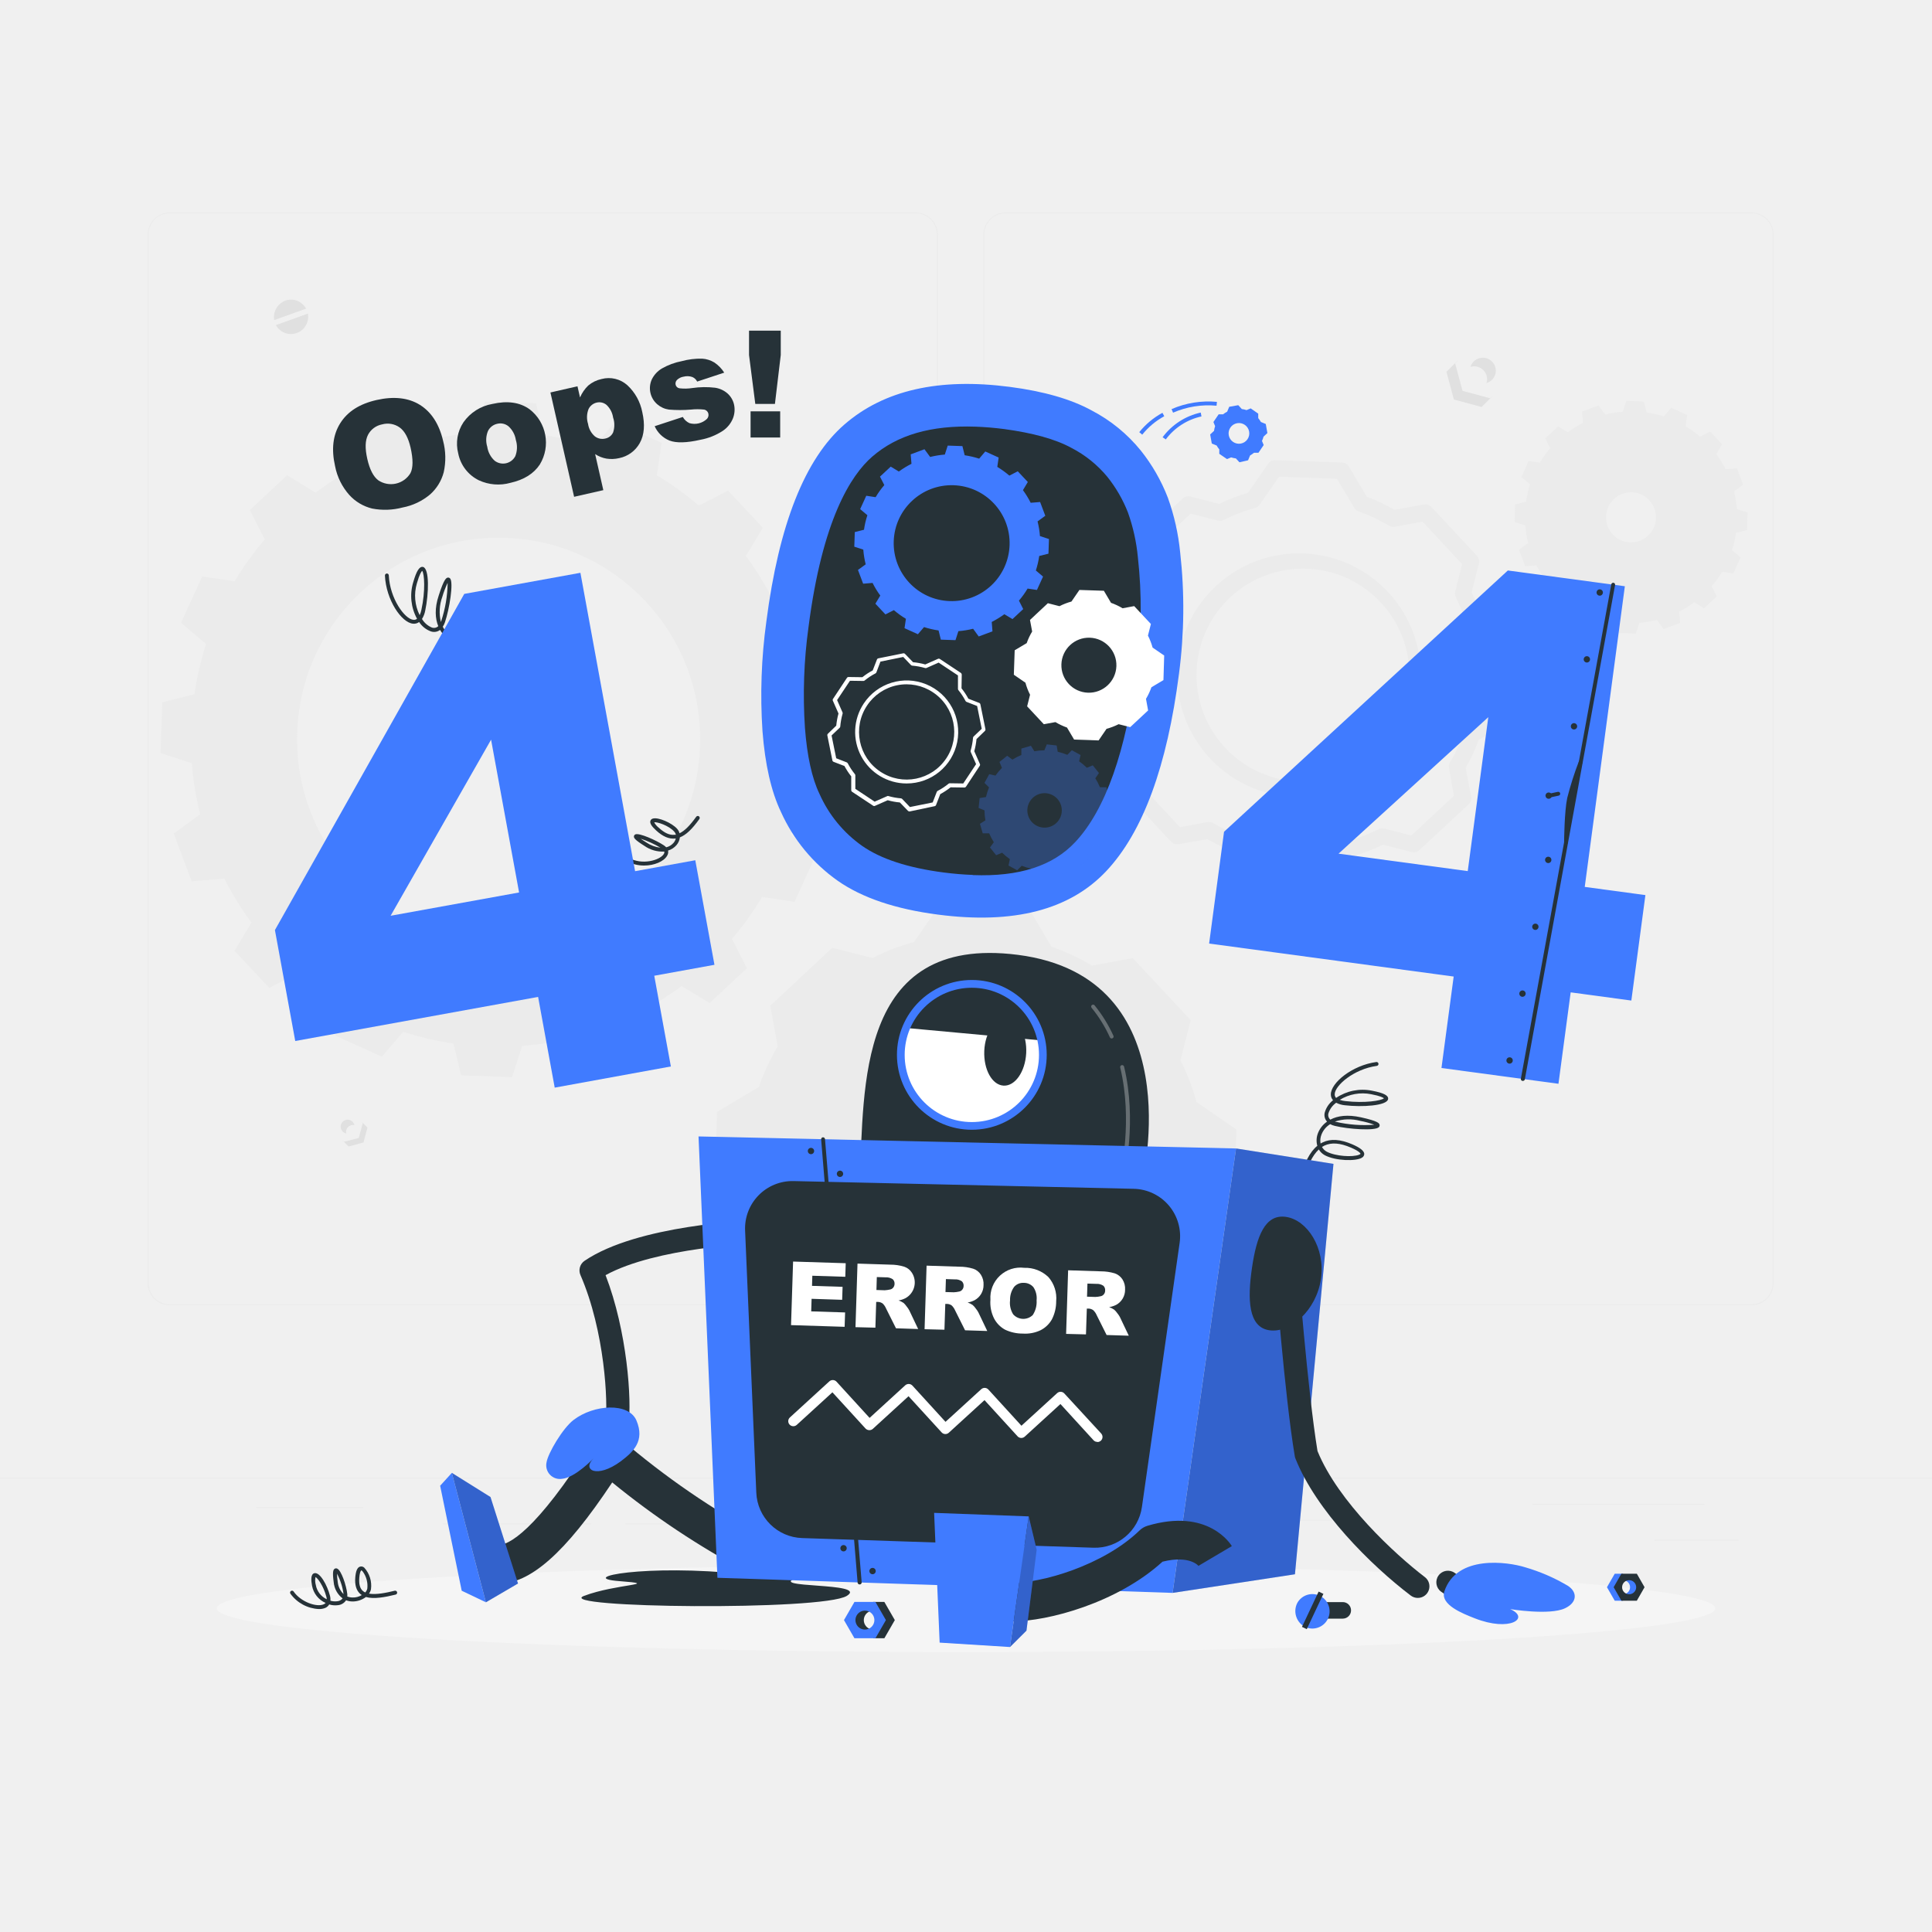
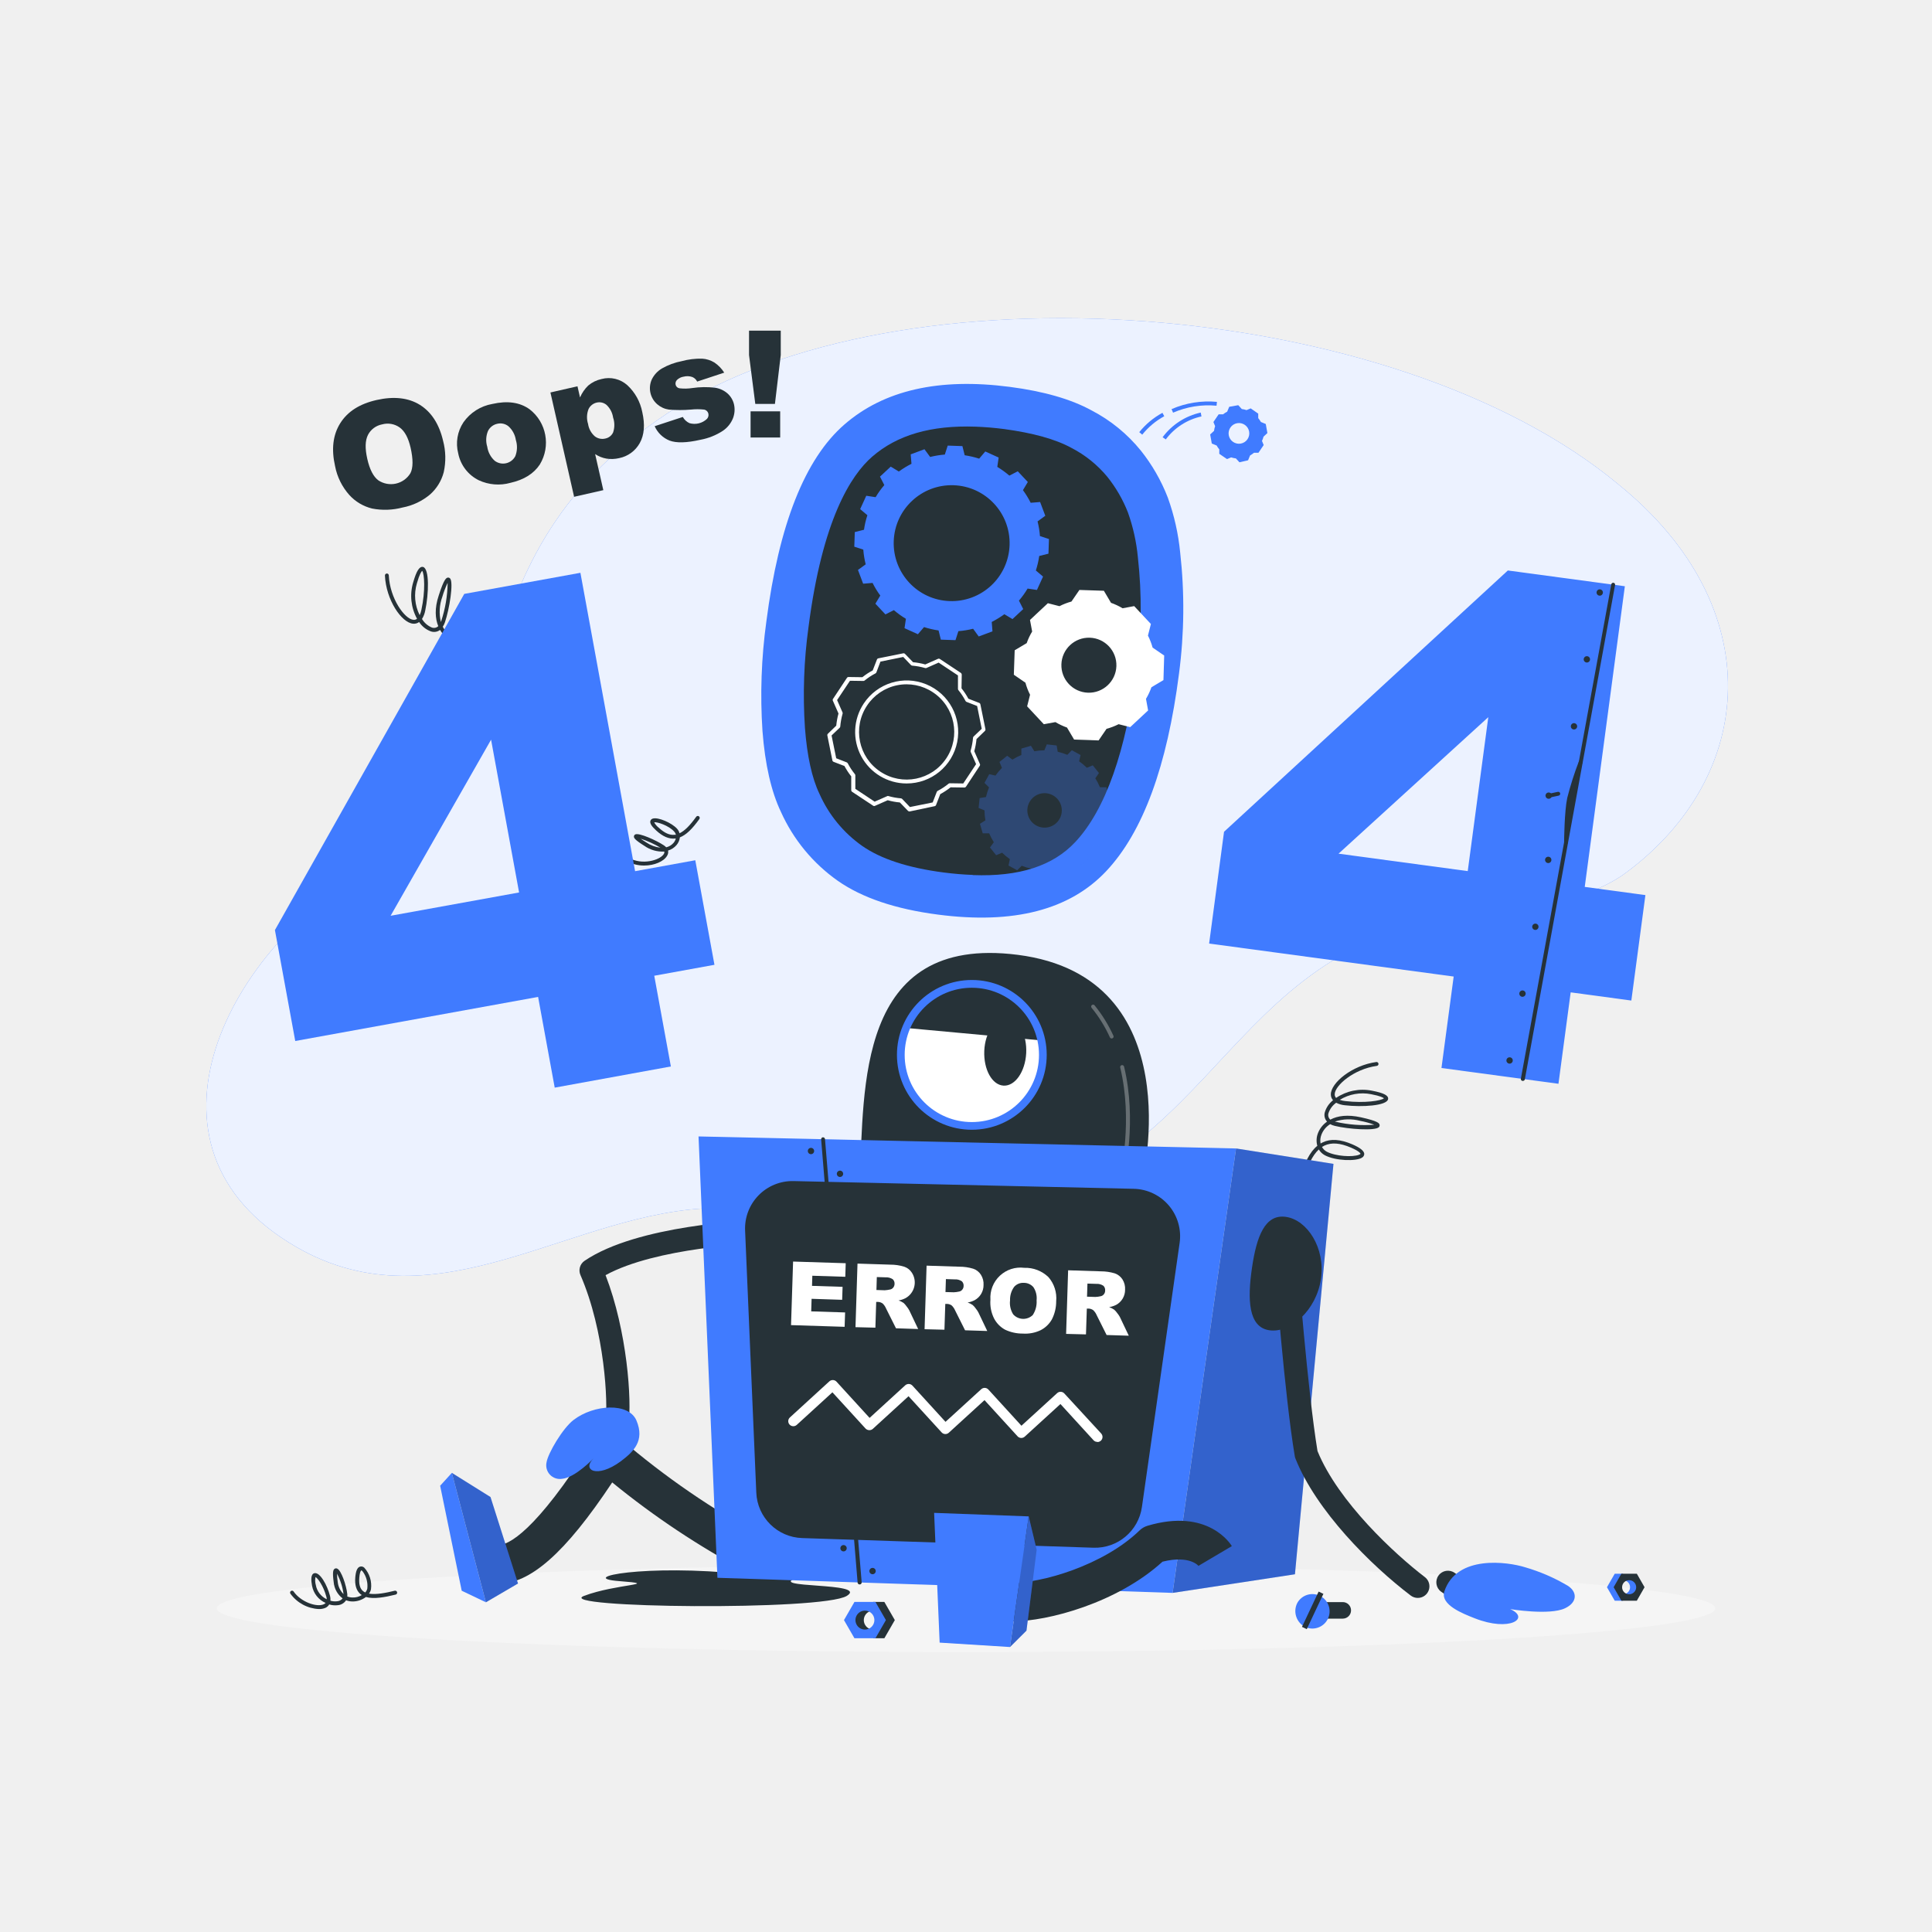
<svg xmlns="http://www.w3.org/2000/svg" viewBox="0 0 500 500">
-   <g id="freepik--background-complete--inject-9">
-     <rect y="382.4" width="500" height="0.25" style="fill:#ebebeb" />
-     <rect x="428.22" y="398.49" width="21.68" height="0.25" style="fill:#ebebeb" />
-     <rect x="310.56" y="393.31" width="34.11" height="0.25" style="fill:#ebebeb" />
-     <rect x="396.59" y="389.21" width="44.53" height="0.25" style="fill:#ebebeb" />
-     <rect x="161.88" y="394.25" width="11.14" height="0.25" style="fill:#ebebeb" />
-     <rect x="114.58" y="394.25" width="38.39" height="0.25" style="fill:#ebebeb" />
-     <rect x="66.31" y="390.03" width="27.7" height="0.25" style="fill:#ebebeb" />
-     <path d="M237,337.8H43.91a5.71,5.71,0,0,1-5.7-5.71V60.66A5.71,5.71,0,0,1,43.91,55H237a5.71,5.71,0,0,1,5.71,5.71V332.09A5.71,5.71,0,0,1,237,337.8ZM43.91,55.2a5.46,5.46,0,0,0-5.45,5.46V332.09a5.46,5.46,0,0,0,5.45,5.46H237a5.47,5.47,0,0,0,5.46-5.46V60.66A5.47,5.47,0,0,0,237,55.2Z" style="fill:#ebebeb" />
-     <path d="M453.31,337.8H260.21a5.72,5.72,0,0,1-5.71-5.71V60.66A5.72,5.72,0,0,1,260.21,55h193.1A5.71,5.71,0,0,1,459,60.66V332.09A5.71,5.71,0,0,1,453.31,337.8ZM260.21,55.2a5.47,5.47,0,0,0-5.46,5.46V332.09a5.47,5.47,0,0,0,5.46,5.46h193.1a5.47,5.47,0,0,0,5.46-5.46V60.66a5.47,5.47,0,0,0-5.46-5.46Z" style="fill:#ebebeb" />
-     <path d="M216.07,200.88l.45-13.14-8.06-2.64a79.2,79.2,0,0,0-2.16-13.2l6.84-5-4.64-12.34-8.46.68a78.17,78.17,0,0,0-7-11.35l4.38-7.31-9-9.61-7.56,3.87A81.78,81.78,0,0,0,170,123l1.22-8.4-12-5.44-5.5,6.44a80.66,80.66,0,0,0-13-3l-2-8.23-13.18-.45-2.6,8.07a80.48,80.48,0,0,0-13.19,2.15l-5.08-6.8-12.34,4.61.68,8.46a80.13,80.13,0,0,0-11.35,7.07L74.3,123l-9.65,9,3.87,7.6a77.61,77.61,0,0,0-7.8,10.84l-8.39-1.26-5.48,12,6.48,5.49a78.54,78.54,0,0,0-3,13L42,181.76l-.45,13.14,8.1,2.64a77.4,77.4,0,0,0,2.15,13.19l-6.84,5,4.65,12.35,8.46-.68a77,77,0,0,0,7,11.35l-4.39,7.31,9,9.61,7.56-3.87a80.74,80.74,0,0,0,10.84,7.83l-1.26,8.39,12,5.45,5.53-6.44a81.73,81.73,0,0,0,13,3.05l2,8.23,13.18.45,2.6-8.07a81.5,81.5,0,0,0,13.2-2.15l5,6.8,12.34-4.61-.64-8.46a83.44,83.44,0,0,0,11.35-7.07l7.27,4.38,9.65-9-3.87-7.6a77.38,77.38,0,0,0,7.8-10.84l8.39,1.26,5.48-12-6.48-5.5a77.26,77.26,0,0,0,3.05-13Zm-88.79,42.57a52.16,52.16,0,1,1,53.89-50.33A52.15,52.15,0,0,1,127.28,243.45Z" style="fill:#ebebeb" />
-     <path d="M441,157.42l3.31-3.09L443,151.72a27.6,27.6,0,0,0,2.69-3.74l2.9.43,1.87-4.14-2.22-1.89a26.84,26.84,0,0,0,1.05-4.49l2.85-.71.14-4.54-2.78-.9a28.32,28.32,0,0,0-.74-4.56l2.35-1.75-1.6-4.25-2.91.23a28.25,28.25,0,0,0-2.43-3.92l1.51-2.5-3.11-3.32-2.6,1.33a28.24,28.24,0,0,0-3.74-2.69l.42-2.9-4.13-1.89-1.9,2.23a27.83,27.83,0,0,0-4.49-1l-.71-2.84-4.54-.17-.91,2.8a27,27,0,0,0-4.54.74l-1.74-2.35-4.26,1.59.24,2.92a26.58,26.58,0,0,0-3.92,2.43l-2.52-1.51-3.32,3.09L401.2,116a26.6,26.6,0,0,0-2.7,3.74l-2.89-.43-1.88,4.14,2.23,1.9a26.5,26.5,0,0,0-1,4.48l-2.86.71-.14,4.54,2.79.9a27.24,27.24,0,0,0,.73,4.56l-2.36,1.74,1.6,4.25,2.92-.22a28.25,28.25,0,0,0,2.43,3.92l-1.51,2.5,3.11,3.32,2.6-1.33a27.35,27.35,0,0,0,3.74,2.69l-.43,2.89,4.14,1.89,1.9-2.22a28.94,28.94,0,0,0,4.49,1l.71,2.84,4.54.17.91-2.8a26.86,26.86,0,0,0,4.54-.74l1.74,2.35,4.26-1.59-.23-2.92a26.69,26.69,0,0,0,3.91-2.43Zm-23.62-19.13a6.47,6.47,0,1,1,9.14.32A6.46,6.46,0,0,1,417.34,138.29Z" style="fill:#ebebeb" />
-     <path d="M320,292.34l-10.34-7.15v0a56.25,56.25,0,0,0-4.16-10.77l2.65-10.4-15-16.06-10.56,1.93A56.3,56.3,0,0,0,272.12,245h0l-6.42-10.81-22-.75-7.14,10.34h0a56.53,56.53,0,0,0-10.76,4.15l-10.4-2.65-16.06,15,1.93,10.54h0a56.23,56.23,0,0,0-4.88,10.49l-10.81,6.42-.75,22,10.35,7.14a54.75,54.75,0,0,0,4.15,10.82h0L196.65,338l15,16.06,10.49-1.92a57.19,57.19,0,0,0,10.54,4.9h0l6.41,10.79,22,.76,7.13-10.34a57.08,57.08,0,0,0,10.86-4.16h0l10.34,2.64,16.07-15-1.93-10.54a55.4,55.4,0,0,0,4.88-10.5h0l10.81-6.42Zm-68.45,33.39a24.71,24.71,0,1,1,25.54-23.86A24.74,24.74,0,0,1,251.54,325.73Z" style="fill:#ebebeb" />
-     <path d="M343.55,230h-.07l-17.32-.59a2.08,2.08,0,0,1-1.74-1l-4.67-7.85a47.84,47.84,0,0,1-7.28-3.38L305,218.47a2.1,2.1,0,0,1-1.92-.64l-11.83-12.66a2.1,2.1,0,0,1-.5-2l1.89-7.41a45.45,45.45,0,0,1-2.86-7.47l-7.53-5.2a2.1,2.1,0,0,1-.91-1.81l.59-17.32a2.14,2.14,0,0,1,1-1.74l7.87-4.67a45.32,45.32,0,0,1,3.37-7.25l-1.38-7.53a2.11,2.11,0,0,1,.64-1.93l12.66-11.82a2.11,2.11,0,0,1,2-.51l7.44,1.9a45.83,45.83,0,0,1,7.45-2.87l5.2-7.53a2,2,0,0,1,1.81-.91l17.31.6a2.11,2.11,0,0,1,1.75,1l4.67,7.86a46.41,46.41,0,0,1,7.22,3.38l7.56-1.39a2.09,2.09,0,0,1,1.92.64l11.83,12.66a2.12,2.12,0,0,1,.5,2l-1.9,7.43a46.59,46.59,0,0,1,2.88,7.45l7.52,5.2a2.1,2.1,0,0,1,.91,1.81l-.59,17.31a2.16,2.16,0,0,1-1,1.75l-7.87,4.67a46.51,46.51,0,0,1-3.37,7.24l1.38,7.54a2.09,2.09,0,0,1-.64,1.92L367.33,220a2.1,2.1,0,0,1-2,.5l-7.4-1.89a47.49,47.49,0,0,1-7.49,2.87L345.29,229A2.13,2.13,0,0,1,343.55,230Zm-16.09-4.77,15,.51,5-7.19a2,2,0,0,1,1.19-.84,43.84,43.84,0,0,0,8.15-3.13h0a2.16,2.16,0,0,1,1.46-.15l7,1.79,11-10.25L375,198.74a2.09,2.09,0,0,1,.26-1.47,41.58,41.58,0,0,0,3.65-7.83,2.13,2.13,0,0,1,.94-1.18l7.53-4.46.51-15-7.2-5a2.11,2.11,0,0,1-.81-1.07c0-.05,0-.11,0-.17a43,43,0,0,0-3.12-8,2.11,2.11,0,0,1-.16-1.48l1.8-7.08-10.25-11-7.19,1.32a2.13,2.13,0,0,1-1.46-.26,42.3,42.3,0,0,0-7.84-3.67,2.28,2.28,0,0,1-.45-.2,2.1,2.1,0,0,1-.7-.72L346,123.92l-15-.52-5,7.21a2.16,2.16,0,0,1-1.24.85,42.63,42.63,0,0,0-8.06,3.11,2.08,2.08,0,0,1-1.47.16l-7.08-1.8-11,10.25,1.32,7.17a2.18,2.18,0,0,1-.19,1.33l-.1.17a41.56,41.56,0,0,0-3.65,7.86,2.12,2.12,0,0,1-.92,1.12l-7.53,4.47-.51,15,7.21,5a2.1,2.1,0,0,1,.84,1.18,41.52,41.52,0,0,0,3.11,8.12,2.54,2.54,0,0,1,.17.46,2.24,2.24,0,0,1,0,1l-1.8,7,10.25,11,7.14-1.31a2.1,2.1,0,0,1,1.45.26,43.26,43.26,0,0,0,7.89,3.67,2,2,0,0,1,1.17.93Zm24.78-94.81h0Zm-15.51,75.84c-.37,0-.74,0-1.11,0a31.53,31.53,0,1,1,1.11,0Zm0-59.09a27.55,27.55,0,1,0,.95,0Z" style="fill:#ebebeb" />
-     <polygon points="383.44 105.32 376.26 103.4 374.34 96.22 377.15 93.42 380.11 99.55 386.25 102.52 383.44 105.32" style="fill:#e0e0e0" />
-     <path d="M383.88,100.52a3.34,3.34,0,1,0-4.73-4.73l3.57-5.36,4.78,2.42,1.05,5Z" style="fill:#e0e0e0" />
-     <path d="M376.58,94l5.26-5.26L389,90.65l1.93,7.17-5.26,5.26-7.17-1.93Zm9.55,4.3a3.35,3.35,0,1,0-4.74,0A3.37,3.37,0,0,0,386.13,98.28Z" style="fill:#f0f0f0" />
-     <polygon points="90.22 296.71 94.07 295.67 95.1 291.82 93.6 290.32 92.01 293.61 88.71 295.2 90.22 296.71" style="fill:#e0e0e0" />
-     <path d="M90,294.13a1.8,1.8,0,0,1,2.54-2.54l-1.91-2.87L88,290l-.56,2.7Z" style="fill:#e0e0e0" />
-     <path d="M93.9,290.62l-2.82-2.82-3.85,1-1,3.85L89,295.5l3.85-1Zm-5.12,2.31a1.8,1.8,0,1,1,2.54-2.54,1.8,1.8,0,0,1-2.54,2.54Z" style="fill:#f0f0f0" />
-     <path d="M76.36,85.66l3.2,3.2a2.14,2.14,0,0,0,3,0h0a2.15,2.15,0,0,0,0-3l-3.19-3.19a2.15,2.15,0,0,0-3,0h0A2.14,2.14,0,0,0,76.36,85.66Z" style="fill:#f0f0f0" />
-     <path d="M74.11,77.71a4.45,4.45,0,1,1-3,5.78A4.59,4.59,0,0,1,74.11,77.71Z" style="fill:#e0e0e0" />
-     <rect x="74.93" y="76.84" width="1.37" height="10.1" transform="translate(24.11 180.74) rotate(-109.76)" style="fill:#f0f0f0" />
+   <g id="freepik--background-simple--inject-9">
+     <path d="M418.91,125.42c39.29,31.84,35.52,75.55,1.84,100.47-16.15,12-48.66,9.64-67.16,18.07-24.13,11-36.38,31.39-54.87,47.67-46,40.48-61,20.47-113.32,21-36.81.37-71.81,31.4-108.7,10.09-45.07-26-17.16-78.17,19.65-98.3C138.62,201.3,112,147,172.83,106.91,232.65,67.52,360.56,76.81,418.91,125.42Z" style="fill:#407BFF" />
+     <path d="M418.91,125.42c39.29,31.84,35.52,75.55,1.84,100.47-16.15,12-48.66,9.64-67.16,18.07-24.13,11-36.38,31.39-54.87,47.67-46,40.48-61,20.47-113.32,21-36.81.37-71.81,31.4-108.7,10.09-45.07-26-17.16-78.17,19.65-98.3C138.62,201.3,112,147,172.83,106.91,232.65,67.52,360.56,76.81,418.91,125.42Z" style="fill:#fff;opacity:0.9" />
  </g>
  <g id="freepik--Shadow--inject-9">
    <ellipse id="freepik--path--inject-9" cx="250" cy="416.24" rx="193.89" ry="11.32" style="fill:#f5f5f5" />
  </g>
  <g id="freepik--oops--inject-9">
    <path d="M86.72,120.65c-1-4.41-.56-8.11,1.34-11.13s5-5,9.41-6,8.22-.6,11.2,1.26,5,5,6,9.3a17.15,17.15,0,0,1,.17,8.12,11.64,11.64,0,0,1-3.53,5.76,15.53,15.53,0,0,1-7.12,3.38,17.65,17.65,0,0,1-7.88.27,11.72,11.72,0,0,1-5.9-3.5A15.67,15.67,0,0,1,86.72,120.65Zm8.34-1.86q.93,4.08,2.85,5.52a5.89,5.89,0,0,0,8.3-1.84c.72-1.39.73-3.6.05-6.61q-.87-3.81-2.81-5.22a5.36,5.36,0,0,0-4.56-.81,5.2,5.2,0,0,0-3.65,2.7C94.5,114,94.43,116,95.06,118.79Z" style="fill:#263238" />
    <path d="M118.59,117.35a10,10,0,0,1,1.35-8.06,11.56,11.56,0,0,1,7.49-4.75q5.87-1.33,9.64,1.39a10.9,10.9,0,0,1,2.64,14.27q-2.34,3.57-7.62,4.76a11.83,11.83,0,0,1-8.16-.66A9.85,9.85,0,0,1,118.59,117.35Zm7.51-1.73a6.08,6.08,0,0,0,1.93,3.63,3.58,3.58,0,0,0,5.33-1.19,6.33,6.33,0,0,0,.14-4.2,6,6,0,0,0-1.91-3.54,3.33,3.33,0,0,0-2.88-.65,3.49,3.49,0,0,0-2.42,1.87A6,6,0,0,0,126.1,115.62Z" style="fill:#263238" />
    <path d="M148.58,128.57l-6.13-27,7-1.6.66,2.89a9.5,9.5,0,0,1,2.11-3.07,7.85,7.85,0,0,1,3.43-1.69,7.21,7.21,0,0,1,6.74,1.62,12.81,12.81,0,0,1,3.83,6.93c.74,3.25.52,5.91-.64,8a7.87,7.87,0,0,1-5.33,3.91,8.57,8.57,0,0,1-3.29.13,7.76,7.76,0,0,1-2.94-1.17l2.12,9.33Zm3.61-18.86a5.29,5.29,0,0,0,1.76,3.22,3.19,3.19,0,0,0,2.72.56,2.82,2.82,0,0,0,2-1.57,6,6,0,0,0,0-3.86,5.61,5.61,0,0,0-1.71-3.28,2.91,2.91,0,0,0-2.5-.6,3.12,3.12,0,0,0-2.14,1.67A5.72,5.72,0,0,0,152.19,109.71Z" style="fill:#263238" />
    <path d="M169.43,110.3l7.28-2.39a3.75,3.75,0,0,0,1.72,1.6,4.69,4.69,0,0,0,4.53-1.1,1.49,1.49,0,0,0,.37-1.34A1.39,1.39,0,0,0,182.2,106a15.58,15.58,0,0,0-3.4,0,33.63,33.63,0,0,1-5.7,0,5.88,5.88,0,0,1-3-1.37,5.51,5.51,0,0,1-1.39-6.49,6.75,6.75,0,0,1,2.61-2.79,16.78,16.78,0,0,1,5.13-1.89,18.48,18.48,0,0,1,5.28-.64,6.91,6.91,0,0,1,3.16,1,8.86,8.86,0,0,1,2.54,2.62l-7,2.31a2.51,2.51,0,0,0-1.23-1.17,3.85,3.85,0,0,0-2.27-.1,3.08,3.08,0,0,0-1.75.87,1.35,1.35,0,0,0-.33,1.22,1.2,1.2,0,0,0,1,.92,12.36,12.36,0,0,0,3.36-.07,22.42,22.42,0,0,1,5.82-.08,6.29,6.29,0,0,1,3.28,1.51,5.46,5.46,0,0,1,1.66,2.85,6.18,6.18,0,0,1-.27,3.53,7.08,7.08,0,0,1-2.64,3.27,15.76,15.76,0,0,1-5.78,2.31q-5.35,1.22-8,.21A7.07,7.07,0,0,1,169.43,110.3Z" style="fill:#263238" />
    <path d="M193.85,85.57l8.21,0,0,6.3-1.51,12.67-5.08,0-1.62-12.65Zm.4,20.88,7.66,0,0,6.78-7.66,0Z" style="fill:#263238" />
  </g>
  <g id="freepik--error-404--inject-9">
    <path d="M128.68,171.58l-.18,0c-4.5-1.75-7.19-3.45-8.59-5.5a5.14,5.14,0,0,1-3.23-.44,6.5,6.5,0,0,1-2.79-2.62,2.54,2.54,0,0,1-2.42.37,6.14,6.14,0,0,1-3-2.41,2.23,2.23,0,0,1-1.56.43c-3-.24-7-6.16-7.29-12.46a.52.52,0,0,1,.48-.53.5.5,0,0,1,.52.48c.28,6,4.11,11.33,6.38,11.51a1.26,1.26,0,0,0,.93-.27,12.28,12.28,0,0,1-1-9.42c.86-3,1.62-4.18,2.54-4,1.72.43,1.49,7,.58,11.29a6.14,6.14,0,0,1-.84,2.18,5.4,5.4,0,0,0,2.54,2.21,1.58,1.58,0,0,0,1.67-.35c-.78-1.93-1-4.57.12-7.93,1.4-4.43,2-4.55,2.31-4.63a.66.66,0,0,1,.64.22c.93,1.05-.18,7.93-1.34,11.33a5,5,0,0,1-.56,1.16,5.56,5.56,0,0,0,2.49,2.5,4.41,4.41,0,0,0,2.28.43c-.09-.19-.17-.38-.25-.58-.79-2.15-.4-4.62,1.19-7.58,1.05-1.95,1.91-2.87,2.71-2.87h0a1.11,1.11,0,0,1,1,.66c.87,1.61.24,6.92-1.48,9.56a4,4,0,0,1-1.62,1.4c1.34,1.76,3.89,3.31,8,4.89a.49.49,0,0,1,.29.64A.51.51,0,0,1,128.68,171.58ZM123,155.11s-.57,0-1.83,2.35c-1.45,2.68-1.82,4.89-1.13,6.75a5.06,5.06,0,0,0,.3.67,2.88,2.88,0,0,0,1.32-1.1c1.4-2.14,2.07-6.54,1.55-8.26C123.14,155.17,123,155.11,123,155.11Zm-7.18-4.21a23.33,23.33,0,0,0-1.34,3.53,11.38,11.38,0,0,0-.38,6.55l.09-.26A32.79,32.79,0,0,0,115.85,150.9Zm-6.58-3.15c-.17.15-.66.78-1.35,3.22a11.24,11.24,0,0,0,.72,8.24,6.18,6.18,0,0,0,.45-1.4C110.13,152.9,109.83,148.46,109.27,147.75Z" style="fill:#263238" />
    <path d="M166.7,224a9,9,0,0,1-4.56-1.19.51.51,0,0,1-.18-.69.49.49,0,0,1,.68-.17c3.57,2.09,8.18.63,9.13-.9a.88.88,0,0,0,.15-.67,8.12,8.12,0,0,1-5.13-1.46c-2.55-1.59-2.75-2.07-2.73-2.45a.61.61,0,0,1,.34-.52c1-.5,5.51,1.57,7.39,2.81a3.63,3.63,0,0,1,.62.52,3.55,3.55,0,0,0,1.9-1.14,2.87,2.87,0,0,0,.59-1.13l-.2,0c-1.6.16-3.2-.53-4.91-2.11-1.18-1.08-1.63-1.83-1.48-2.42a.9.9,0,0,1,.72-.65c1.38-.35,4.8,1.11,6.19,2.64a2.68,2.68,0,0,1,.64,1.18c1.31-.61,2.69-2,4.32-4.27a.5.5,0,0,1,.7-.12.51.51,0,0,1,.12.7c-1.89,2.64-3.47,4.14-5.05,4.75a3.69,3.69,0,0,1-.87,2,4.6,4.6,0,0,1-2.18,1.41,1.84,1.84,0,0,1-.28,1.39C171.78,222.94,169.36,224,166.7,224Zm-.89-6.94c.34.25.82.58,1.51,1a8,8,0,0,0,3.6,1.32A24.67,24.67,0,0,0,165.81,217.06Zm3.49-4.25a4.33,4.33,0,0,0,1.17,1.39c1.48,1.37,2.83,2,4.13,1.84l.32,0a1.81,1.81,0,0,0-.44-.83C173.08,213.63,170,212.65,169.3,212.81Z" style="fill:#263238" />
    <path d="M179.94,222.63l-15.58,2.83-14.15-77.22-30.06,5.46-49,87,5.26,28.71L139.26,258l4.3,23.48L173.62,276l-4.3-23.48,15.58-2.83ZM101.09,237l26-45.57,7.25,39.54Z" style="fill:#407BFF" />
    <path d="M305.43,143a58.84,58.84,0,0,0-3.2-14.22,46.31,46.31,0,0,0-7-12.19,40.37,40.37,0,0,0-12.7-10.36q-8-4.39-21.22-6.11-27.45-3.58-42.78,9.74t-20.2,51a139.33,139.33,0,0,0-1,28.34q1,13,4.78,20.93a43.74,43.74,0,0,0,14.65,17.78q9.47,6.65,26,8.79,29.38,3.83,43.57-11.29t18.8-51.1A129.48,129.48,0,0,0,305.43,143Z" style="fill:#407BFF" />
    <path d="M251.77,226.43c-2.41-.08-5-.3-7.61-.64-9.16-1.19-16.24-3.51-21.06-6.89a32.66,32.66,0,0,1-11-13.4l-.05-.11c-1.92-4-3.18-9.75-3.73-17a128.2,128.2,0,0,1,.92-26.1c3.57-27.72,10.94-39.29,16.49-44.11,6.48-5.62,15.23-8.16,26.73-7.76,2.36.08,4.86.29,7.43.62,7.38,1,13.23,2.6,17.37,4.86a29.79,29.79,0,0,1,9.31,7.49,35.25,35.25,0,0,1,5.35,9.27,47.78,47.78,0,0,1,2.56,11.55,118.67,118.67,0,0,1-.29,28.72c-2.77,21.54-8.13,36.68-15.92,45-5.78,6.16-14.45,9-26.51,8.54Z" style="fill:#263238" />
    <path d="M271.34,143.29l.13-3.79-2.33-.76a22.82,22.82,0,0,0-.62-3.8l2-1.46-1.34-3.56-2.44.2a22.82,22.82,0,0,0-2-3.27l1.26-2.11-2.6-2.77-2.18,1.12a23.17,23.17,0,0,0-3.12-2.26l.35-2.42-3.46-1.57-1.58,1.86a23.26,23.26,0,0,0-3.75-.88l-.59-2.37-3.8-.13-.75,2.32a23.54,23.54,0,0,0-3.8.62l-1.47-2-3.56,1.33.2,2.44a22.94,22.94,0,0,0-3.27,2l-2.1-1.27-2.78,2.59,1.12,2.19a21.78,21.78,0,0,0-2.25,3.13l-2.42-.37-1.58,3.46,1.87,1.58a21.43,21.43,0,0,0-.88,3.76l-2.38.6-.13,3.78,2.33.76a22.6,22.6,0,0,0,.62,3.81l-2,1.45,1.34,3.56,2.44-.2a21.51,21.51,0,0,0,2,3.27l-1.27,2.11,2.6,2.77,2.18-1.11a23.1,23.1,0,0,0,3.12,2.25l-.36,2.42,3.46,1.57,1.59-1.85a23.12,23.12,0,0,0,3.76.87l.59,2.38,3.79.13.75-2.33a22.6,22.6,0,0,0,3.81-.62l1.45,2,3.56-1.33-.19-2.43a24.89,24.89,0,0,0,3.27-2l2.1,1.26,2.78-2.59-1.11-2.19a21.62,21.62,0,0,0,2.24-3.12l2.42.36,1.58-3.46-1.86-1.58a22.23,22.23,0,0,0,.87-3.75Zm-25.6,12.27a15,15,0,1,1,15.54-14.51A15,15,0,0,1,245.74,155.56Z" style="fill:#407BFF" />
    <path d="M287.12,212.87l.28-2.56-1.54-.62a16,16,0,0,0-.22-2.6l1.39-.89-.71-2.47-1.66,0a14.82,14.82,0,0,0-1.19-2.31l.94-1.36-1.6-2-1.53.64a16.07,16.07,0,0,0-2-1.68l.37-1.62-2.25-1.24-1.18,1.19a15.87,15.87,0,0,0-2.48-.79l-.28-1.63-2.55-.29-.63,1.54a14.85,14.85,0,0,0-2.59.24l-.89-1.42-2.47.73v1.66a14.9,14.9,0,0,0-2.31,1.2l-1.36-1-2,1.6.64,1.53a16.13,16.13,0,0,0-1.67,2l-1.62-.36-1.23,2.25,1.18,1.17a15,15,0,0,0-.79,2.49l-1.64.27-.27,2.55,1.53.64a14.73,14.73,0,0,0,.23,2.58l-1.41.89.72,2.47H256a15.22,15.22,0,0,0,1.2,2.3l-1,1.36,1.6,2,1.55-.65a14.55,14.55,0,0,0,2,1.67L261,224l2.25,1.23,1.17-1.17a16.12,16.12,0,0,0,2.48.77l.29,1.64,2.55.28.62-1.53A16.22,16.22,0,0,0,273,225l.89,1.41,2.46-.72v-1.66a16.45,16.45,0,0,0,2.32-1.2l1.34,1,2-1.61-.65-1.53a16.28,16.28,0,0,0,1.69-2l1.61.36,1.24-2.25-1.18-1.16a16.47,16.47,0,0,0,.77-2.48Zm-12.87-1a4.46,4.46,0,1,1-1.77-6.05A4.47,4.47,0,0,1,274.25,211.87Z" style="fill:#407BFF;opacity:0.3" />
    <path d="M301.29,169.65l-3-2.06h0a16.59,16.59,0,0,0-1.2-3.1l.76-3-4.32-4.63-3,.56a17,17,0,0,0-3-1.41h0l-1.85-3.12-6.33-.21-2.06,3h0a15.92,15.92,0,0,0-3.1,1.2l-3-.77-4.63,4.33.56,3h0a15.68,15.68,0,0,0-1.41,3l-3.11,1.85-.22,6.33,3,2.06a16.11,16.11,0,0,0,1.2,3.12h0l-.76,3,4.32,4.63,3-.55a17.16,17.16,0,0,0,3,1.41h0l1.84,3.11,6.34.22,2.05-3a16.61,16.61,0,0,0,3.13-1.2h0l3,.76,4.63-4.32-.55-3a16.7,16.7,0,0,0,1.41-3h0l3.11-1.85Zm-19.73,9.62a7.12,7.12,0,1,1,7.36-6.87A7.13,7.13,0,0,1,281.56,179.27Z" style="fill:#fff" />
    <path d="M323,119.12l.52-1.25h0a6.7,6.7,0,0,0,1-.69l1.16,0,1.36-2-.44-1.07A6.18,6.18,0,0,0,327,113h0l1-.92-.42-2.35-1.26-.52h0a6.35,6.35,0,0,0-.69-1l0-1.16-1.95-1.36-1.08.45h0a5.55,5.55,0,0,0-1.22-.28l-.92-1-2.34.42-.53,1.26a6.5,6.5,0,0,0-1.05.68h0l-1.15,0-1.36,2,.44,1.07a6.18,6.18,0,0,0-.28,1.22h0l-1,.93.42,2.34,1.26.52a5.73,5.73,0,0,0,.68,1h0l0,1.15,2,1.36,1.07-.44a6.43,6.43,0,0,0,1.23.27h0l.92,1ZM318,112.64a2.68,2.68,0,1,1,3.11,2.16A2.69,2.69,0,0,1,318,112.64Z" style="fill:#407BFF" />
    <path d="M295.61,112.49l-.77-.65a19.9,19.9,0,0,1,6-5l.47.88A18.87,18.87,0,0,0,295.61,112.49Z" style="fill:#407BFF" />
    <path d="M303.59,106.8l-.39-.92A23.92,23.92,0,0,1,314.94,104l-.1,1A22.79,22.79,0,0,0,303.59,106.8Z" style="fill:#407BFF" />
    <path d="M301.7,113.72l-.82-.56a16.74,16.74,0,0,1,9.87-6.39l.19,1A15.72,15.72,0,0,0,301.7,113.72Z" style="fill:#407BFF" />
    <path d="M235.34,210a.52.52,0,0,1-.36-.16l-2.09-2.16a17.49,17.49,0,0,1-3.15-.58l-3.27,1.44a.49.49,0,0,1-.47,0l-5.48-3.63a.49.49,0,0,1-.22-.43l0-3.56a17.2,17.2,0,0,1-1.76-2.68l-2.81-1.08a.5.5,0,0,1-.31-.37l-1.3-6.44a.5.5,0,0,1,.14-.46l2.16-2.09a18.78,18.78,0,0,1,.58-3.15l-1.44-3.27a.49.49,0,0,1,0-.47l3.63-5.48a.47.47,0,0,1,.43-.22l3.56.05a16.52,16.52,0,0,1,2.68-1.76l1.09-2.81a.49.49,0,0,1,.36-.31l6.44-1.3a.49.49,0,0,1,.46.14l2.09,2.16a17.76,17.76,0,0,1,3.16.58l3.26-1.44a.51.51,0,0,1,.48,0l5.47,3.63a.54.54,0,0,1,.23.43l-.06,3.56a17.26,17.26,0,0,1,1.77,2.68l2.8,1.09a.49.49,0,0,1,.31.36l1.31,6.44a.52.52,0,0,1-.14.46l-2.17,2.1a18,18,0,0,1-.58,3.14l1.44,3.27a.51.51,0,0,1,0,.48L250,203.59a.51.51,0,0,1-.42.22l-3.57-.05a18.38,18.38,0,0,1-2.67,1.76l-1.09,2.81a.49.49,0,0,1-.37.31L235.44,210ZM229.71,206a.36.36,0,0,1,.14,0,16.66,16.66,0,0,0,3.31.61.56.56,0,0,1,.32.15l2,2.1,5.9-1.19,1.06-2.74a.55.55,0,0,1,.24-.26,16.05,16.05,0,0,0,2.81-1.85.47.47,0,0,1,.33-.11l3.47.05,3.32-5-1.4-3.18a.5.5,0,0,1,0-.34,17.49,17.49,0,0,0,.61-3.31.51.51,0,0,1,.15-.32l2.1-2-1.19-5.9-2.73-1.06a.49.49,0,0,1-.27-.24,16.43,16.43,0,0,0-1.85-2.81.52.52,0,0,1-.11-.32l0-3.48-5-3.32-3.17,1.4a.52.52,0,0,1-.35,0,17,17,0,0,0-3.32-.61.56.56,0,0,1-.32-.15l-2-2.1-5.9,1.2L226.81,174a.51.51,0,0,1-.23.27,15.94,15.94,0,0,0-2.82,1.85.43.43,0,0,1-.32.11l-3.47-.05-3.33,5,1.4,3.18a.5.5,0,0,1,0,.43,17.13,17.13,0,0,0-.58,3.23.5.5,0,0,1-.15.32l-2.1,2,1.2,5.9,2.72,1.06a.55.55,0,0,1,.28.26,16.22,16.22,0,0,0,1.84,2.79.48.48,0,0,1,.11.32l0,3.48,5,3.32,3.18-1.4A.52.52,0,0,1,229.71,206Zm4.91-3.24a13.32,13.32,0,0,1-11.09-20.68h0a13.33,13.33,0,1,1,11.09,20.68Zm-10.25-20.13a12.32,12.32,0,1,0,17.08-3.46,12.27,12.27,0,0,0-17.08,3.46Z" style="fill:#fff" />
    <path d="M425.83,231.65l-15.7-2.12,10.38-77.81-30.28-4.08-73.45,67.62-3.86,28.93,63.29,8.54-3.16,23.67,30.28,4.08,3.16-23.66,15.7,2.12Zm-79.42-10.72,38.76-35.33-5.32,39.84Z" style="fill:#407BFF" />
    <path d="M394.13,279.74H394a.5.5,0,0,1-.4-.58L417,151.22a.51.51,0,0,1,.58-.4.5.5,0,0,1,.4.58L394.63,279.33A.51.51,0,0,1,394.13,279.74Z" style="fill:#263238" />
    <path d="M414.83,153.37a.82.82,0,0,1-1.64-.06.82.82,0,0,1,1.64.06Z" style="fill:#263238" />
    <path d="M411.5,170.67a.82.82,0,1,1-.79-.85A.82.82,0,0,1,411.5,170.67Z" style="fill:#263238" />
    <path d="M408.17,188a.82.82,0,0,1-.85.79.81.81,0,0,1-.79-.84.82.82,0,0,1,.85-.8A.83.83,0,0,1,408.17,188Z" style="fill:#263238" />
    <path d="M401.61,206a.82.82,0,0,1-1.63,0,.82.82,0,1,1,1.63,0Z" style="fill:#263238" />
    <path d="M401.5,222.57a.81.81,0,0,1-.85.79.82.82,0,1,1,.85-.79Z" style="fill:#263238" />
    <path d="M398.17,239.87a.82.82,0,1,1-.79-.84A.82.82,0,0,1,398.17,239.87Z" style="fill:#263238" />
    <path d="M394.84,257.17a.83.83,0,0,1-.85.8.82.82,0,0,1-.79-.85.82.82,0,0,1,1.64.05Z" style="fill:#263238" />
    <path d="M391.5,274.48a.82.82,0,1,1-.79-.85A.81.81,0,0,1,391.5,274.48Z" style="fill:#263238" />
    <path d="M400.79,206.45a.49.49,0,0,1-.48-.39.5.5,0,0,1,.38-.6l2.48-.53a.5.5,0,0,1,.6.39.5.5,0,0,1-.39.59l-2.48.53Z" style="fill:#263238" />
    <path d="M409.08,197.24a85.06,85.06,0,0,0-3,9.36c-.75,3.53-.79,11.43-.79,11.43" style="fill:#263238" />
    <path d="M405.29,218.53h0a.52.52,0,0,1-.5-.51c0-.32.06-8,.81-11.52a84.22,84.22,0,0,1,3-9.44.5.5,0,1,1,.93.36,84.37,84.37,0,0,0-3,9.29c-.73,3.44-.78,11.24-.79,11.32A.5.5,0,0,1,405.29,218.53Z" style="fill:#263238" />
  </g>
  <g id="freepik--Character--inject-9">
    <path d="M222.45,304.84c1.39-22.4-1.16-63.13,40.95-57.73,45.13,5.77,32.22,58.55,32.22,58.55Z" style="fill:#263238" />
    <circle cx="251.51" cy="273" r="18.38" style="fill:#fff" />
    <path d="M253.93,254.65c-8.71-1.48-18,4.93-18.93,11.43l34.51,3.18C268.29,261.85,260.83,255.83,253.93,254.65Z" style="fill:#263238" />
    <path d="M265.58,272.54c-.25,4.81-2.87,8.58-5.85,8.42s-5.2-4.17-5-9,2.87-8.58,5.85-8.42S265.82,267.74,265.58,272.54Z" style="fill:#263238" />
    <path d="M251.51,292.38A19.38,19.38,0,1,1,270.89,273,19.4,19.4,0,0,1,251.51,292.38Zm0-36.75A17.38,17.38,0,1,0,268.89,273,17.39,17.39,0,0,0,251.51,255.63Z" style="fill:#407BFF" />
    <path d="M290.49,304.28l-.12,0a.49.49,0,0,1-.37-.6c0-.13,3.22-13.69-.09-27.4a.5.5,0,1,1,1-.24c3.37,14,.12,27.74.09,27.87A.5.5,0,0,1,290.49,304.28Z" style="fill:#fff;opacity:0.3" />
    <path d="M287.7,268.76a.52.52,0,0,1-.46-.29,34.93,34.93,0,0,0-4.74-7.66.5.5,0,0,1,.07-.7.5.5,0,0,1,.71.07,36.47,36.47,0,0,1,4.87,7.87.49.49,0,0,1-.24.66A.54.54,0,0,1,287.7,268.76Z" style="fill:#fff;opacity:0.3" />
    <path d="M128.73,409.92h-.37a5,5,0,1,1,.28-10h.09c2.89,0,9.84-3.51,24.38-26.43a5,5,0,0,1,7.51-1.09,207.46,207.46,0,0,0,37.14,25.48,5,5,0,1,1-4.52,8.91,212.75,212.75,0,0,1-34.8-23.14C146.25,402,137.21,409.92,128.73,409.92Z" style="fill:#263238" />
    <path d="M159.67,371.5l-.43,0a3,3,0,0,1-2.54-3.39c.71-5-.17-23.63-6.48-38.13a3,3,0,0,1,1.06-3.68c13.7-9.33,42.88-10.45,44.12-10.49a3,3,0,1,1,.2,6c-.27,0-25.78,1-38.88,8.2,5.58,14.44,6.85,32.43,5.92,38.94A3,3,0,0,1,159.67,371.5Z" style="fill:#263238" />
    <path d="M164.71,367.62c-2-4.71-11-4.18-16.27-.14-2.82,2.15-6.64,8.64-7,11a3.54,3.54,0,0,0,4,4.24c3.45-.3,8.18-5.31,8.18-5.31-3.15,3.09.92,5.27,7,.8C163.94,375.72,166.94,372.89,164.71,367.62Z" style="fill:#407BFF" />
    <path d="M336.71,306.16a.32.32,0,0,1-.14,0,.49.49,0,0,1-.34-.62c1.33-4.64,2.78-7.47,4.69-9a5.18,5.18,0,0,1,.16-3.26,6.45,6.45,0,0,1,2.36-3,2.54,2.54,0,0,1-.59-2.38,6.18,6.18,0,0,1,2.14-3.16,2.24,2.24,0,0,1-.57-1.51c0-3,5.51-7.52,11.76-8.38a.5.5,0,0,1,.14,1c-5.94.81-10.92,5.11-10.9,7.38a1.31,1.31,0,0,0,.36.91,12.24,12.24,0,0,1,9.28-1.87c3.07.59,4.32,1.24,4.18,2.17-.28,1.75-6.81,2.12-11.19,1.6a6.18,6.18,0,0,1-2.25-.65,5.38,5.38,0,0,0-2,2.73,1.57,1.57,0,0,0,.49,1.64c1.86-1,4.47-1.36,7.92-.6,4.53,1,4.7,1.55,4.81,1.88a.67.67,0,0,1-.17.67c-.95,1-7.9.53-11.39-.33a4.91,4.91,0,0,1-1.21-.45,5.45,5.45,0,0,0-2.26,2.71,4.23,4.23,0,0,0-.23,2.3,5.77,5.77,0,0,1,.55-.29c2.07-1,4.57-.82,7.66.5,2,.87,3,1.65,3.1,2.44a1.12,1.12,0,0,1-.57,1c-1.53,1-6.87.86-9.65-.62a4,4,0,0,1-1.54-1.49c-1.63,1.5-2.95,4.17-4.15,8.36A.51.51,0,0,1,336.71,306.16Zm5.42-9.33a3,3,0,0,0,1.22,1.22c2.26,1.2,6.7,1.47,8.36.8.34-.14.39-.25.39-.25s-.05-.56-2.5-1.61c-2.8-1.2-5-1.37-6.83-.52A5.79,5.79,0,0,0,342.13,296.83Zm3.34-6.57.25.07a33.09,33.09,0,0,0,9.94.75,21.7,21.7,0,0,0-3.64-1A11.38,11.38,0,0,0,345.47,290.26Zm1.26-5.62a5.92,5.92,0,0,0,1.43.32c5,.59,9.39-.1,10-.73-.17-.15-.84-.58-3.32-1.05A11.25,11.25,0,0,0,346.73,284.64Z" style="fill:#263238" />
    <path d="M206.53,408.25c.66-.21.44-.85-.3-.85H192.69c-25.78-2.73-43.79.93-32.44,1.79s-.8.68-9.09,3.82,61.65,3.93,68,0C225,409.39,197.39,411.18,206.53,408.25Z" style="fill:#263238" />
    <polygon points="303.47 412.24 185.67 408.33 180.78 294.11 319.89 297.22 303.47 412.24" style="fill:#407BFF" />
    <path d="M222.45,410.05a.5.5,0,0,1-.5-.46l-9.44-114.72a.51.51,0,0,1,.46-.54.52.52,0,0,1,.54.46L223,409.51a.5.5,0,0,1-.46.54Z" style="fill:#263238" />
    <polygon points="303.47 412.24 335.13 407.42 345.1 301.21 319.89 297.22 303.47 412.24" style="fill:#407BFF" />
    <polygon points="303.47 412.24 335.13 407.42 345.1 301.21 319.89 297.22 303.47 412.24" style="opacity:0.2" />
    <path d="M195.73,386.32l-2.9-67.87a12.27,12.27,0,0,1,12.53-12.79l88.06,2a12.27,12.27,0,0,1,11.87,14L295.53,390A12.27,12.27,0,0,1,283,400.55l-75.39-2.5A12.27,12.27,0,0,1,195.73,386.32Z" style="fill:#263238" />
    <path d="M205.25,326.49l13.62.43-.11,3.51-8.53-.27-.08,2.62,7.91.25-.11,3.36-7.91-.26-.1,3.25,8.77.28-.12,3.72-13.87-.44Z" style="fill:#fff" />
    <path d="M221.4,343.47l.52-16.45,8.48.27a12.22,12.22,0,0,1,3.59.52,3.81,3.81,0,0,1,2,1.56,4.64,4.64,0,0,1-1.64,6.59,6.16,6.16,0,0,1-1.81.6,5.12,5.12,0,0,1,1.31.64,5.51,5.51,0,0,1,.78.9,6.43,6.43,0,0,1,.68,1l2.31,4.85-5.74-.19-2.56-5.11a3.94,3.94,0,0,0-.88-1.3,2.22,2.22,0,0,0-1.23-.42h-.45l-.21,6.67Zm5.42-9.62,2.14.07a8.63,8.63,0,0,0,1.35-.19,1.35,1.35,0,0,0,.85-.49,1.57,1.57,0,0,0,.35-.94,1.54,1.54,0,0,0-.47-1.24,3.1,3.1,0,0,0-1.88-.49l-2.24-.07Z" style="fill:#fff" />
    <path d="M239.28,344l.52-16.45,8.47.27a12.16,12.16,0,0,1,3.59.52,3.77,3.77,0,0,1,2,1.56,4.45,4.45,0,0,1,.68,2.69,4.42,4.42,0,0,1-2.31,3.9,6.27,6.27,0,0,1-1.81.6,5,5,0,0,1,1.3.64,4.84,4.84,0,0,1,.79.89,6.87,6.87,0,0,1,.68,1l2.31,4.84-5.74-.18-2.56-5.11a4,4,0,0,0-.88-1.3,2.08,2.08,0,0,0-1.24-.42l-.44,0-.22,6.68Zm5.41-9.62,2.15.06a7.21,7.21,0,0,0,1.35-.18,1.31,1.31,0,0,0,.84-.49,1.46,1.46,0,0,0,.35-.94,1.52,1.52,0,0,0-.46-1.24,3,3,0,0,0-1.89-.49l-2.23-.07Z" style="fill:#fff" />
    <path d="M256.32,336.36a7.79,7.79,0,0,1,8.76-8.25,8.6,8.6,0,0,1,6.26,2.41,8.32,8.32,0,0,1,2,6.25,10.21,10.21,0,0,1-1.12,4.7,7,7,0,0,1-2.9,2.78,9.22,9.22,0,0,1-4.61.88,10.58,10.58,0,0,1-4.58-1,7,7,0,0,1-2.86-2.9A9.21,9.21,0,0,1,256.32,336.36Zm5.08.18a5.56,5.56,0,0,0,.81,3.61,3.52,3.52,0,0,0,5.06.19,6.13,6.13,0,0,0,1-3.8,5.17,5.17,0,0,0-.83-3.43A3.22,3.22,0,0,0,265,332a3.1,3.1,0,0,0-2.51,1A5.56,5.56,0,0,0,261.4,336.54Z" style="fill:#fff" />
    <path d="M275.91,345.21l.52-16.46,8.47.27a12.51,12.51,0,0,1,3.59.52,3.87,3.87,0,0,1,2,1.56,4.49,4.49,0,0,1,.68,2.69,4.42,4.42,0,0,1-2.31,3.91,6.61,6.61,0,0,1-1.81.59,5,5,0,0,1,1.3.65,4.84,4.84,0,0,1,.79.89,6.43,6.43,0,0,1,.68,1l2.31,4.85-5.74-.18-2.56-5.12a3.91,3.91,0,0,0-.88-1.29,2.16,2.16,0,0,0-1.24-.43h-.44l-.22,6.68Zm5.41-9.63,2.15.07a7.21,7.21,0,0,0,1.35-.18,1.35,1.35,0,0,0,.84-.49,1.48,1.48,0,0,0,.35-1,1.5,1.5,0,0,0-.46-1.23,3,3,0,0,0-1.89-.49l-2.23-.07Z" style="fill:#fff" />
    <path d="M284,373.16a1.32,1.32,0,0,1-1-.43l-8.56-9.37-9.24,8.44a1.31,1.31,0,0,1-1.85-.08l-8.56-9.37-9.24,8.44a1.31,1.31,0,0,1-1.85-.08l-8.57-9.37-9.23,8.44a1.33,1.33,0,0,1-1,.34,1.35,1.35,0,0,1-.91-.43l-8.56-9.36-9.23,8.43a1.32,1.32,0,0,1-1.86-.08,1.3,1.3,0,0,1,.09-1.85l10.2-9.33a1.32,1.32,0,0,1,1.86.08l8.56,9.37,9.23-8.44a1.37,1.37,0,0,1,.95-.34,1.33,1.33,0,0,1,.91.43l8.56,9.37,9.24-8.44a1.3,1.3,0,0,1,1.85.08l8.56,9.37,9.24-8.44a1.31,1.31,0,0,1,1.85.08L285,371a1.32,1.32,0,0,1-1,2.2Z" style="fill:#fff" />
    <polygon points="125.75 414.67 119.49 411.68 113.91 384.51 116.94 381.18 125.75 414.67" style="fill:#407BFF" />
    <polygon points="125.75 414.67 134.06 409.81 126.94 387.43 116.94 381.18 125.75 414.67" style="fill:#407BFF" />
    <polygon points="125.75 414.67 134.06 409.81 126.94 387.43 116.94 381.18 125.75 414.67" style="opacity:0.2" />
    <path d="M262,419.61h-.69a5,5,0,0,1,.27-10c7.7.25,24-4.48,33.32-13.52a5,5,0,0,1,2-1.2c15.79-4.74,21.66,4.83,21.9,5.24l-8.6,5.09a1,1,0,0,0,.11.18c-.09-.13-2.33-3-9.45-1.24C289.17,414.82,271.23,419.61,262,419.61Z" style="fill:#263238" />
    <polygon points="261.39 426.25 243.18 425.11 241.75 391.53 266.22 392.44 261.39 426.25" style="fill:#407BFF" />
    <polygon points="261.39 426.25 265.65 422.01 268.29 401.08 266.22 392.44 261.39 426.25" style="fill:#407BFF" />
    <polygon points="261.39 426.25 265.65 422.01 268.29 401.08 266.22 392.44 261.39 426.25" style="opacity:0.2" />
    <path d="M366.91,413.54a3,3,0,0,1-1.81-.61c-10.4-7.9-24.45-21.93-29.84-35.46a2.64,2.64,0,0,1-.17-.61c-2.63-15.64-5.14-48.55-5.25-49.94a3,3,0,1,1,6-.45c0,.33,2.57,33.56,5.13,49.07,5.38,13.16,20,26.67,27.78,32.61a3,3,0,0,1-1.82,5.39Z" style="fill:#263238" />
    <path d="M380.78,415.05c-2.32,0-4.95-1.05-7.82-3.12a3,3,0,0,1,3.52-4.86c2.48,1.79,3.83,2,4.3,2a3,3,0,0,1,0,6Z" style="fill:#263238" />
    <path d="M373.8,411.84c3.21-9.53,16.37-7.65,20.91-6.23a47.77,47.77,0,0,1,11.07,4.8c2.45,1.6,2.49,4.29-.78,5.82-4,1.88-14.16.21-14.16.21,5.24,2.29,0,6-9.21,2.36C378.64,417.62,372.67,415.34,373.8,411.84Z" style="fill:#407BFF" />
    <path d="M341.86,331c-1.19,8.1-7.9,14.07-13.36,13.27s-5.68-8-4.49-16.14,3.35-14,8.81-13.2S343.05,322.93,341.86,331Z" style="fill:#263238" />
    <circle cx="209.88" cy="297.88" r="0.82" style="fill:#263238" />
    <path d="M218.21,303.78a.82.82,0,1,1-.82-.82A.82.82,0,0,1,218.21,303.78Z" style="fill:#263238" />
    <path d="M219.13,400.68a.82.82,0,1,1-.82-.82A.82.82,0,0,1,219.13,400.68Z" style="fill:#263238" />
    <path d="M226.64,406.59a.82.82,0,1,1-.82-.82A.82.82,0,0,1,226.64,406.59Z" style="fill:#263238" />
  </g>
  <g id="freepik--robot-parts--inject-9">
    <path d="M82.51,416.42a9.62,9.62,0,0,1-7.33-3.95.5.5,0,1,1,.82-.57c1.87,2.7,6,4.13,7.8,3.28a1.3,1.3,0,0,0,.47-.34,6.05,6.05,0,0,1-3.52-4.48c-.23-1.27-.41-3,.63-3.22,1.44-.32,3.32,3.15,4,5.78a3.78,3.78,0,0,1,.13,1.34,4.26,4.26,0,0,0,1.78.14,1.94,1.94,0,0,0,1.38-.74,5.86,5.86,0,0,1-2.31-4.19c-.38-2.74-.09-3.21.21-3.45a.66.66,0,0,1,.69-.07c1.07.45,2.36,4.33,2.61,6.53a2.66,2.66,0,0,1,0,.69,3.91,3.91,0,0,0,1.35.26,4.29,4.29,0,0,0,2.41-.63c-.14-.09-.27-.19-.4-.29-1-.89-1.46-2.31-1.28-4.33.14-1.57.49-2.43,1.12-2.7a1.13,1.13,0,0,1,1.21.24,6.92,6.92,0,0,1,1.73,5.56,3,3,0,0,1-.51,1.15c1.84.32,4.42-.2,6.65-.75a.5.5,0,0,1,.24,1c-2.71.67-5.63,1.22-7.69.62a5.69,5.69,0,0,1-3.5,1.16,4.83,4.83,0,0,1-1.64-.31,2.8,2.8,0,0,1-2.12,1.27,5.33,5.33,0,0,1-2.24-.19,2.21,2.21,0,0,1-1,.89A4.16,4.16,0,0,1,82.51,416.42Zm-.86-8.28a4.32,4.32,0,0,0,.08,2.05,5.05,5.05,0,0,0,2.84,3.7,3.21,3.21,0,0,0-.12-.7C83.67,410.33,82.17,408.36,81.65,408.14Zm5.57-.87a14.19,14.19,0,0,0,.17,2.06,5.18,5.18,0,0,0,1.52,3.22A15.72,15.72,0,0,0,87.22,407.27Zm6.29-.87h0s-.38.19-.52,1.86.15,2.82.93,3.49a3.06,3.06,0,0,0,.6.38,2.24,2.24,0,0,0,.54-1,6.26,6.26,0,0,0-1.19-4.43C93.66,406.44,93.54,406.4,93.51,406.4Z" style="fill:#263238" />
    <polygon points="228.87 423.98 231.58 419.28 228.87 414.58 225.97 414.58 227.61 419.28 225.97 423.98 228.87 423.98" style="fill:#263238" />
    <path d="M226.16,421.73a2.45,2.45,0,1,1,0-4.89l-4.6-.92-1.23,3.72,2.06,3.14Z" style="fill:#263238" />
    <path d="M226.56,414.58h-5.43l-2.71,4.7,2.71,4.7h5.43l2.71-4.7Zm-2.71,7.15a2.45,2.45,0,1,1,2.44-2.45A2.45,2.45,0,0,1,223.85,421.73Z" style="fill:#407BFF" />
    <polygon points="417.89 414.26 415.88 410.77 417.89 407.28 420.04 407.28 418.83 410.77 420.04 414.26 417.89 414.26" style="fill:#407BFF" />
    <path d="M419.9,412.59a1.82,1.82,0,1,0,0-3.63l3.42-.68.91,2.76-1.52,2.33Z" style="fill:#407BFF" />
    <path d="M419.61,407.28h4l2,3.49-2,3.49h-4l-2-3.49Zm2,5.31a1.82,1.82,0,1,0-1.81-1.82A1.81,1.81,0,0,0,421.62,412.59Z" style="fill:#263238" />
    <path d="M343,418.9h4.52a2.14,2.14,0,0,0,2.13-2.14h0a2.14,2.14,0,0,0-2.13-2.14H343a2.14,2.14,0,0,0-2.14,2.14h0A2.14,2.14,0,0,0,343,418.9Z" style="fill:#263238" />
    <path d="M335.73,414.86a4.46,4.46,0,1,1,2,6.18A4.61,4.61,0,0,1,335.73,414.86Z" style="fill:#407BFF" />
    <rect x="339.07" y="411.71" width="1.37" height="10.1" transform="translate(469.33 938.61) rotate(-154.76)" style="fill:#263238" />
  </g>
</svg>
